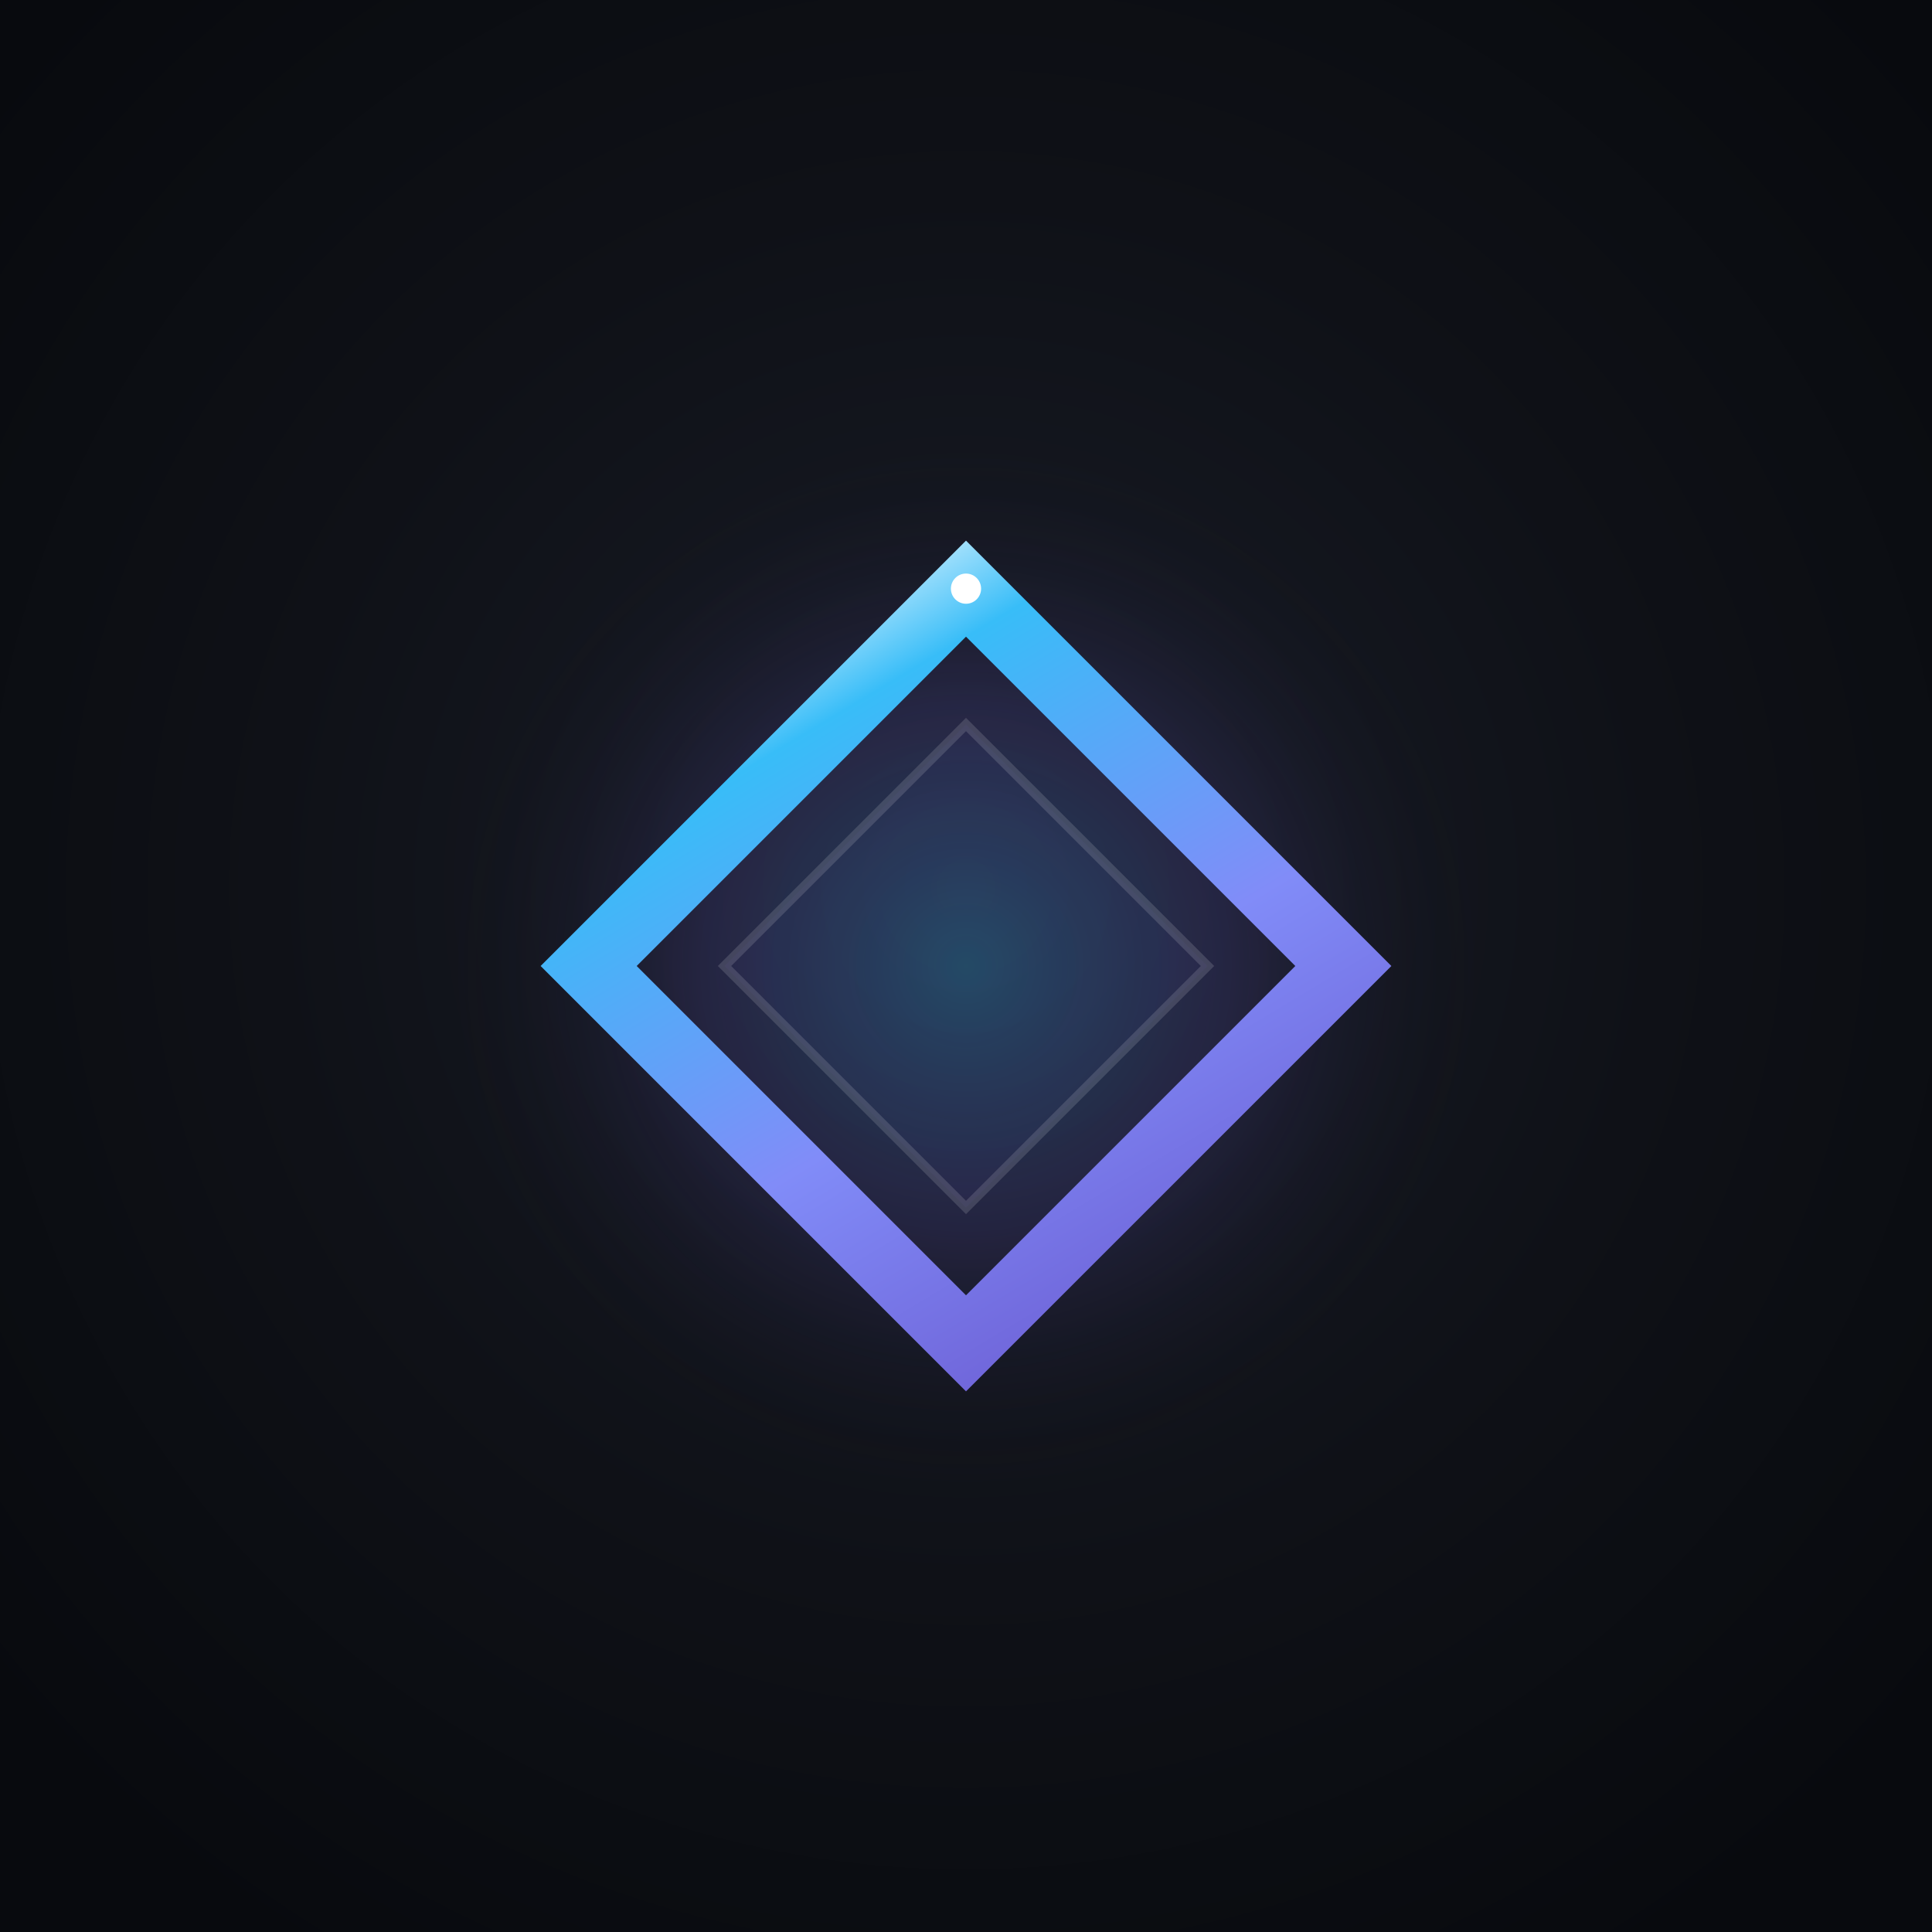
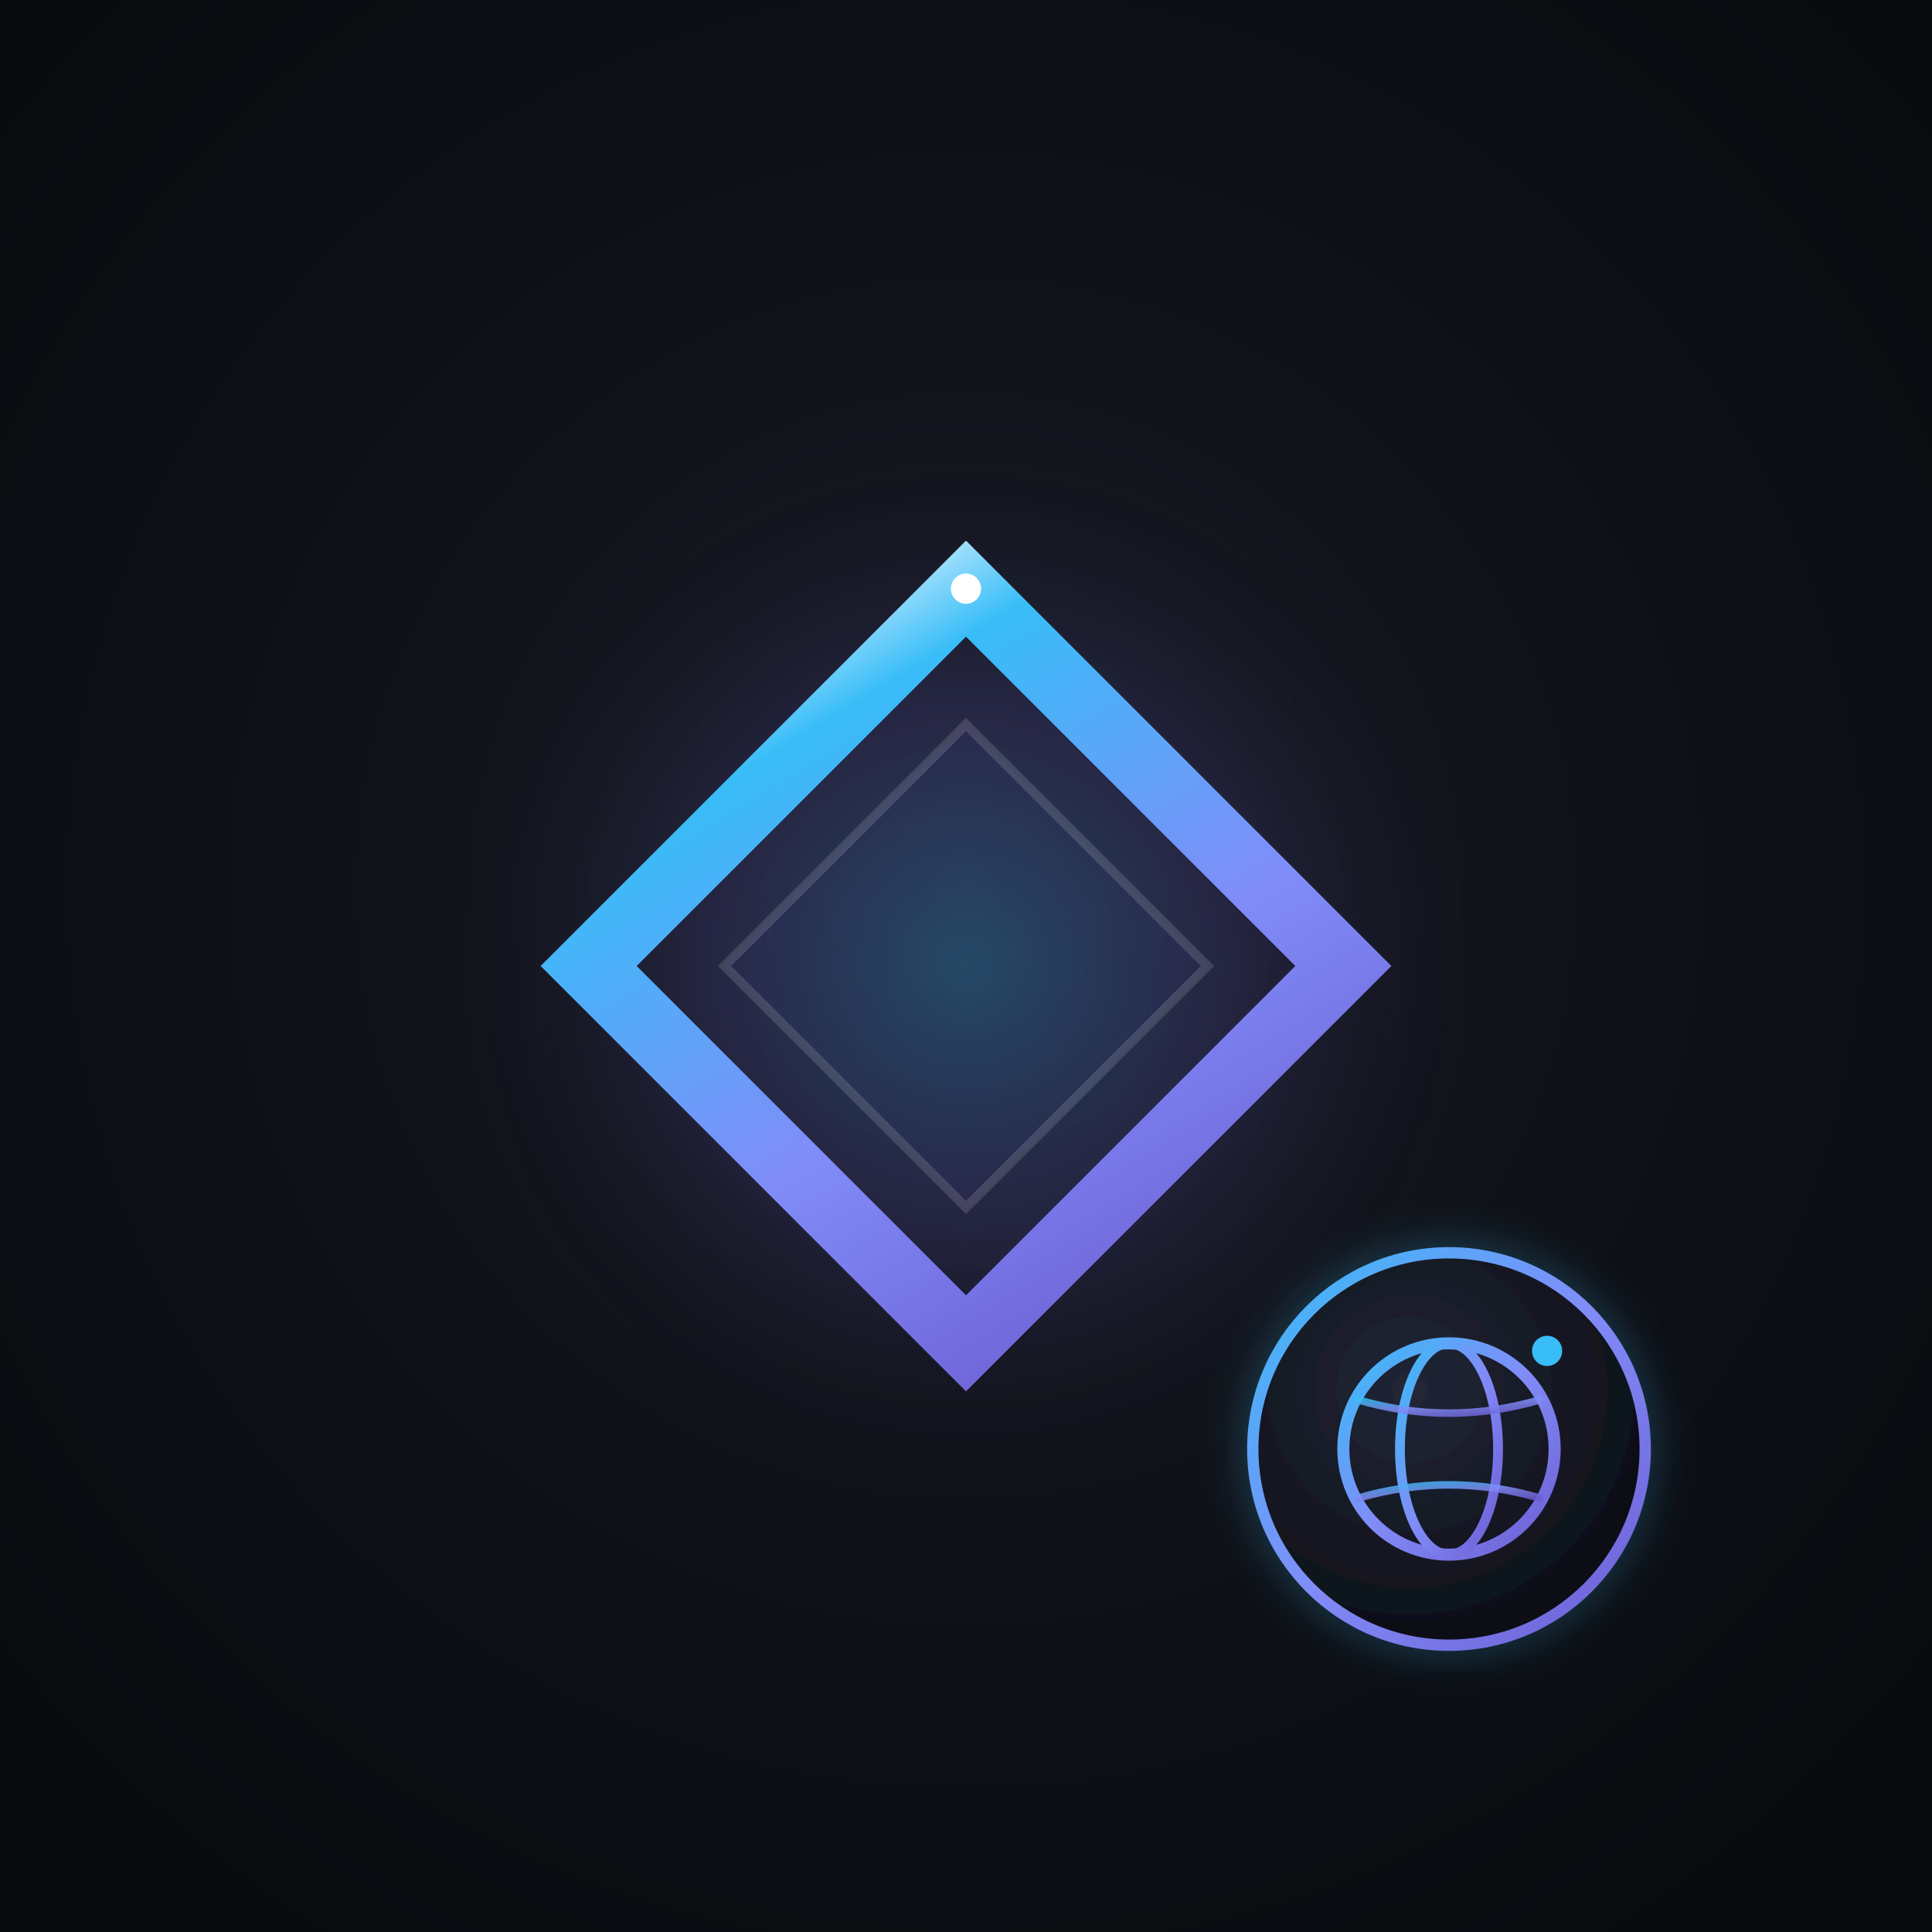
<svg xmlns="http://www.w3.org/2000/svg" viewBox="0 0 512 512" width="100%" height="100%">
  <defs>
    <radialGradient id="iconBgGrad" cx="50%" cy="46%" r="65%">
      <stop offset="0%" stop-color="#191D28" />
      <stop offset="55%" stop-color="#0F1117" />
      <stop offset="100%" stop-color="#080A0E" />
    </radialGradient>
    <linearGradient id="iconDiamondGrad" x1="20%" y1="0%" x2="80%" y2="100%">
      <stop offset="0%" stop-color="#FFFFFF" />
      <stop offset="18%" stop-color="#38BDF8" />
      <stop offset="60%" stop-color="#818CF8" />
      <stop offset="100%" stop-color="#6C5DD3" />
    </linearGradient>
    <radialGradient id="iconGlow" cx="50%" cy="50%" r="50%">
      <stop offset="0%" stop-color="rgba(56, 189, 248, 0.28)" />
      <stop offset="50%" stop-color="rgba(108, 93, 211, 0.18)" />
      <stop offset="100%" stop-color="rgba(15, 17, 23, 0)" />
    </radialGradient>
+     <linearGradient id="pwaGlobeGrad" x1="0%" y1="0%" x2="100%" y2="100%">
+       <stop offset="0%" stop-color="#38BDF8" />
+       <stop offset="50%" stop-color="#818CF8" />
+       <stop offset="100%" stop-color="#6C5DD3" />
+     </linearGradient>
+     <radialGradient id="badgeBgGrad" cx="40%" cy="35%" r="70%">
+       <stop offset="0%" stop-color="#212636" />
+       <stop offset="70%" stop-color="#12151F" />
+       <stop offset="100%" stop-color="#0A0C13" />
+     </radialGradient>
+     <filter id="badgeShadow" x="-30%" y="-30%" width="160%" height="160%">
+       <feDropShadow dx="0" dy="8" stdDeviation="10" flood-color="#000000" flood-opacity="0.65" />
+       <feDropShadow dx="0" dy="0" stdDeviation="6" flood-color="#38BDF8" flood-opacity="0.3" />
+     </filter>
  </defs>
  <rect width="512" height="512" fill="url(#iconBgGrad)" />
  <circle cx="256" cy="256" r="140" fill="url(#iconGlow)" />
  <polygon points="256,192 320,256 256,320 192,256" fill="rgba(108, 93, 211, 0.05)" stroke="rgba(255, 255, 255, 0.14)" stroke-width="2.5" stroke-linejoin="miter" stroke-miterlimit="10" />
  <polygon points="256,156 356,256 256,356 156,256" fill="none" stroke="url(#iconDiamondGrad)" stroke-width="18" stroke-linejoin="miter" stroke-miterlimit="10" />
  <circle cx="256" cy="156" r="4" fill="#FFFFFF" />
+   <g id="pwaInternetBadge" filter="url(#badgeShadow)">
+     <circle cx="384" cy="384" r="52" fill="url(#badgeBgGrad)" stroke="url(#pwaGlobeGrad)" stroke-width="3" />
+     <circle cx="384" cy="384" r="28" fill="none" stroke="url(#pwaGlobeGrad)" stroke-width="3.2" />
+     <line x1="356" y1="384" x2="412" y2="384" stroke="url(#pwaGlobeGrad)" stroke-width="2.6" stroke-linecap="round" />
+     <ellipse cx="384" cy="384" rx="13" ry="28" fill="none" stroke="url(#pwaGlobeGrad)" stroke-width="2.6" />
+     <path d="M 360 371 Q 384 378 408 371" fill="none" stroke="url(#pwaGlobeGrad)" stroke-width="2" stroke-linecap="round" opacity="0.85" />
+     <path d="M 360 397 Q 384 390 408 397" fill="none" stroke="url(#pwaGlobeGrad)" stroke-width="2" stroke-linecap="round" opacity="0.85" />
+     <circle cx="410" cy="358" r="4" fill="#38BDF8" />
+   </g>
</svg>
